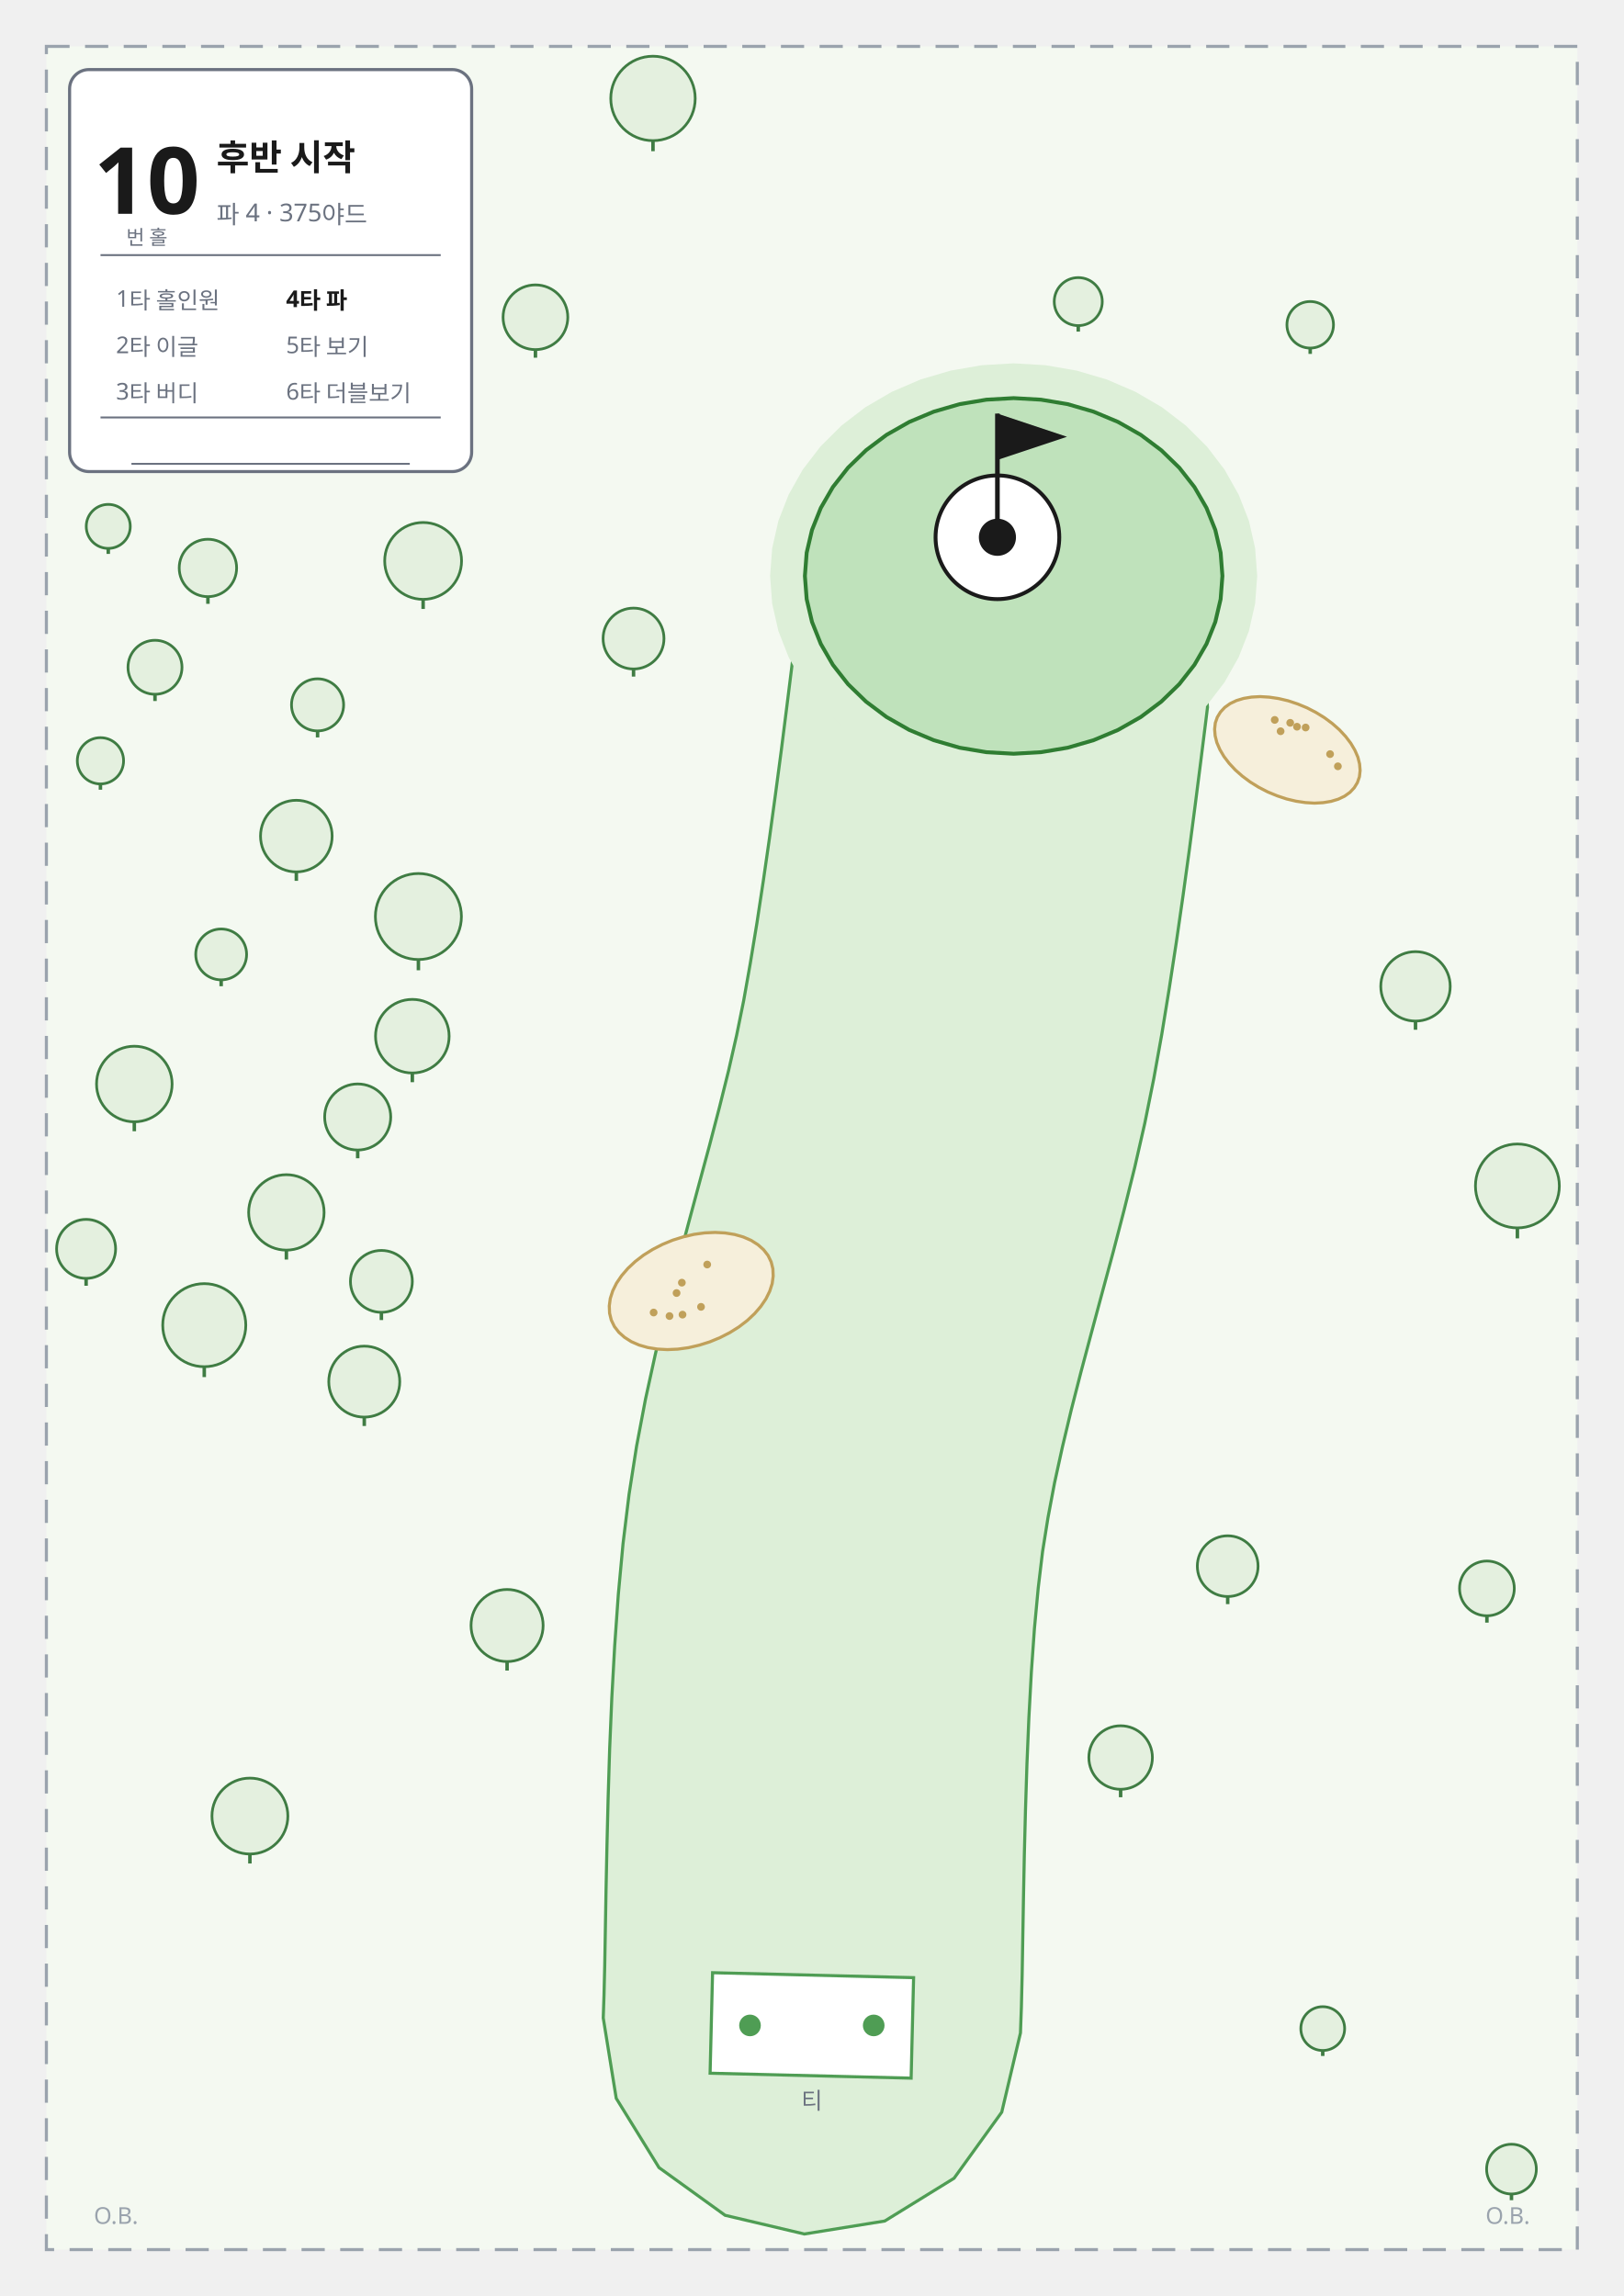
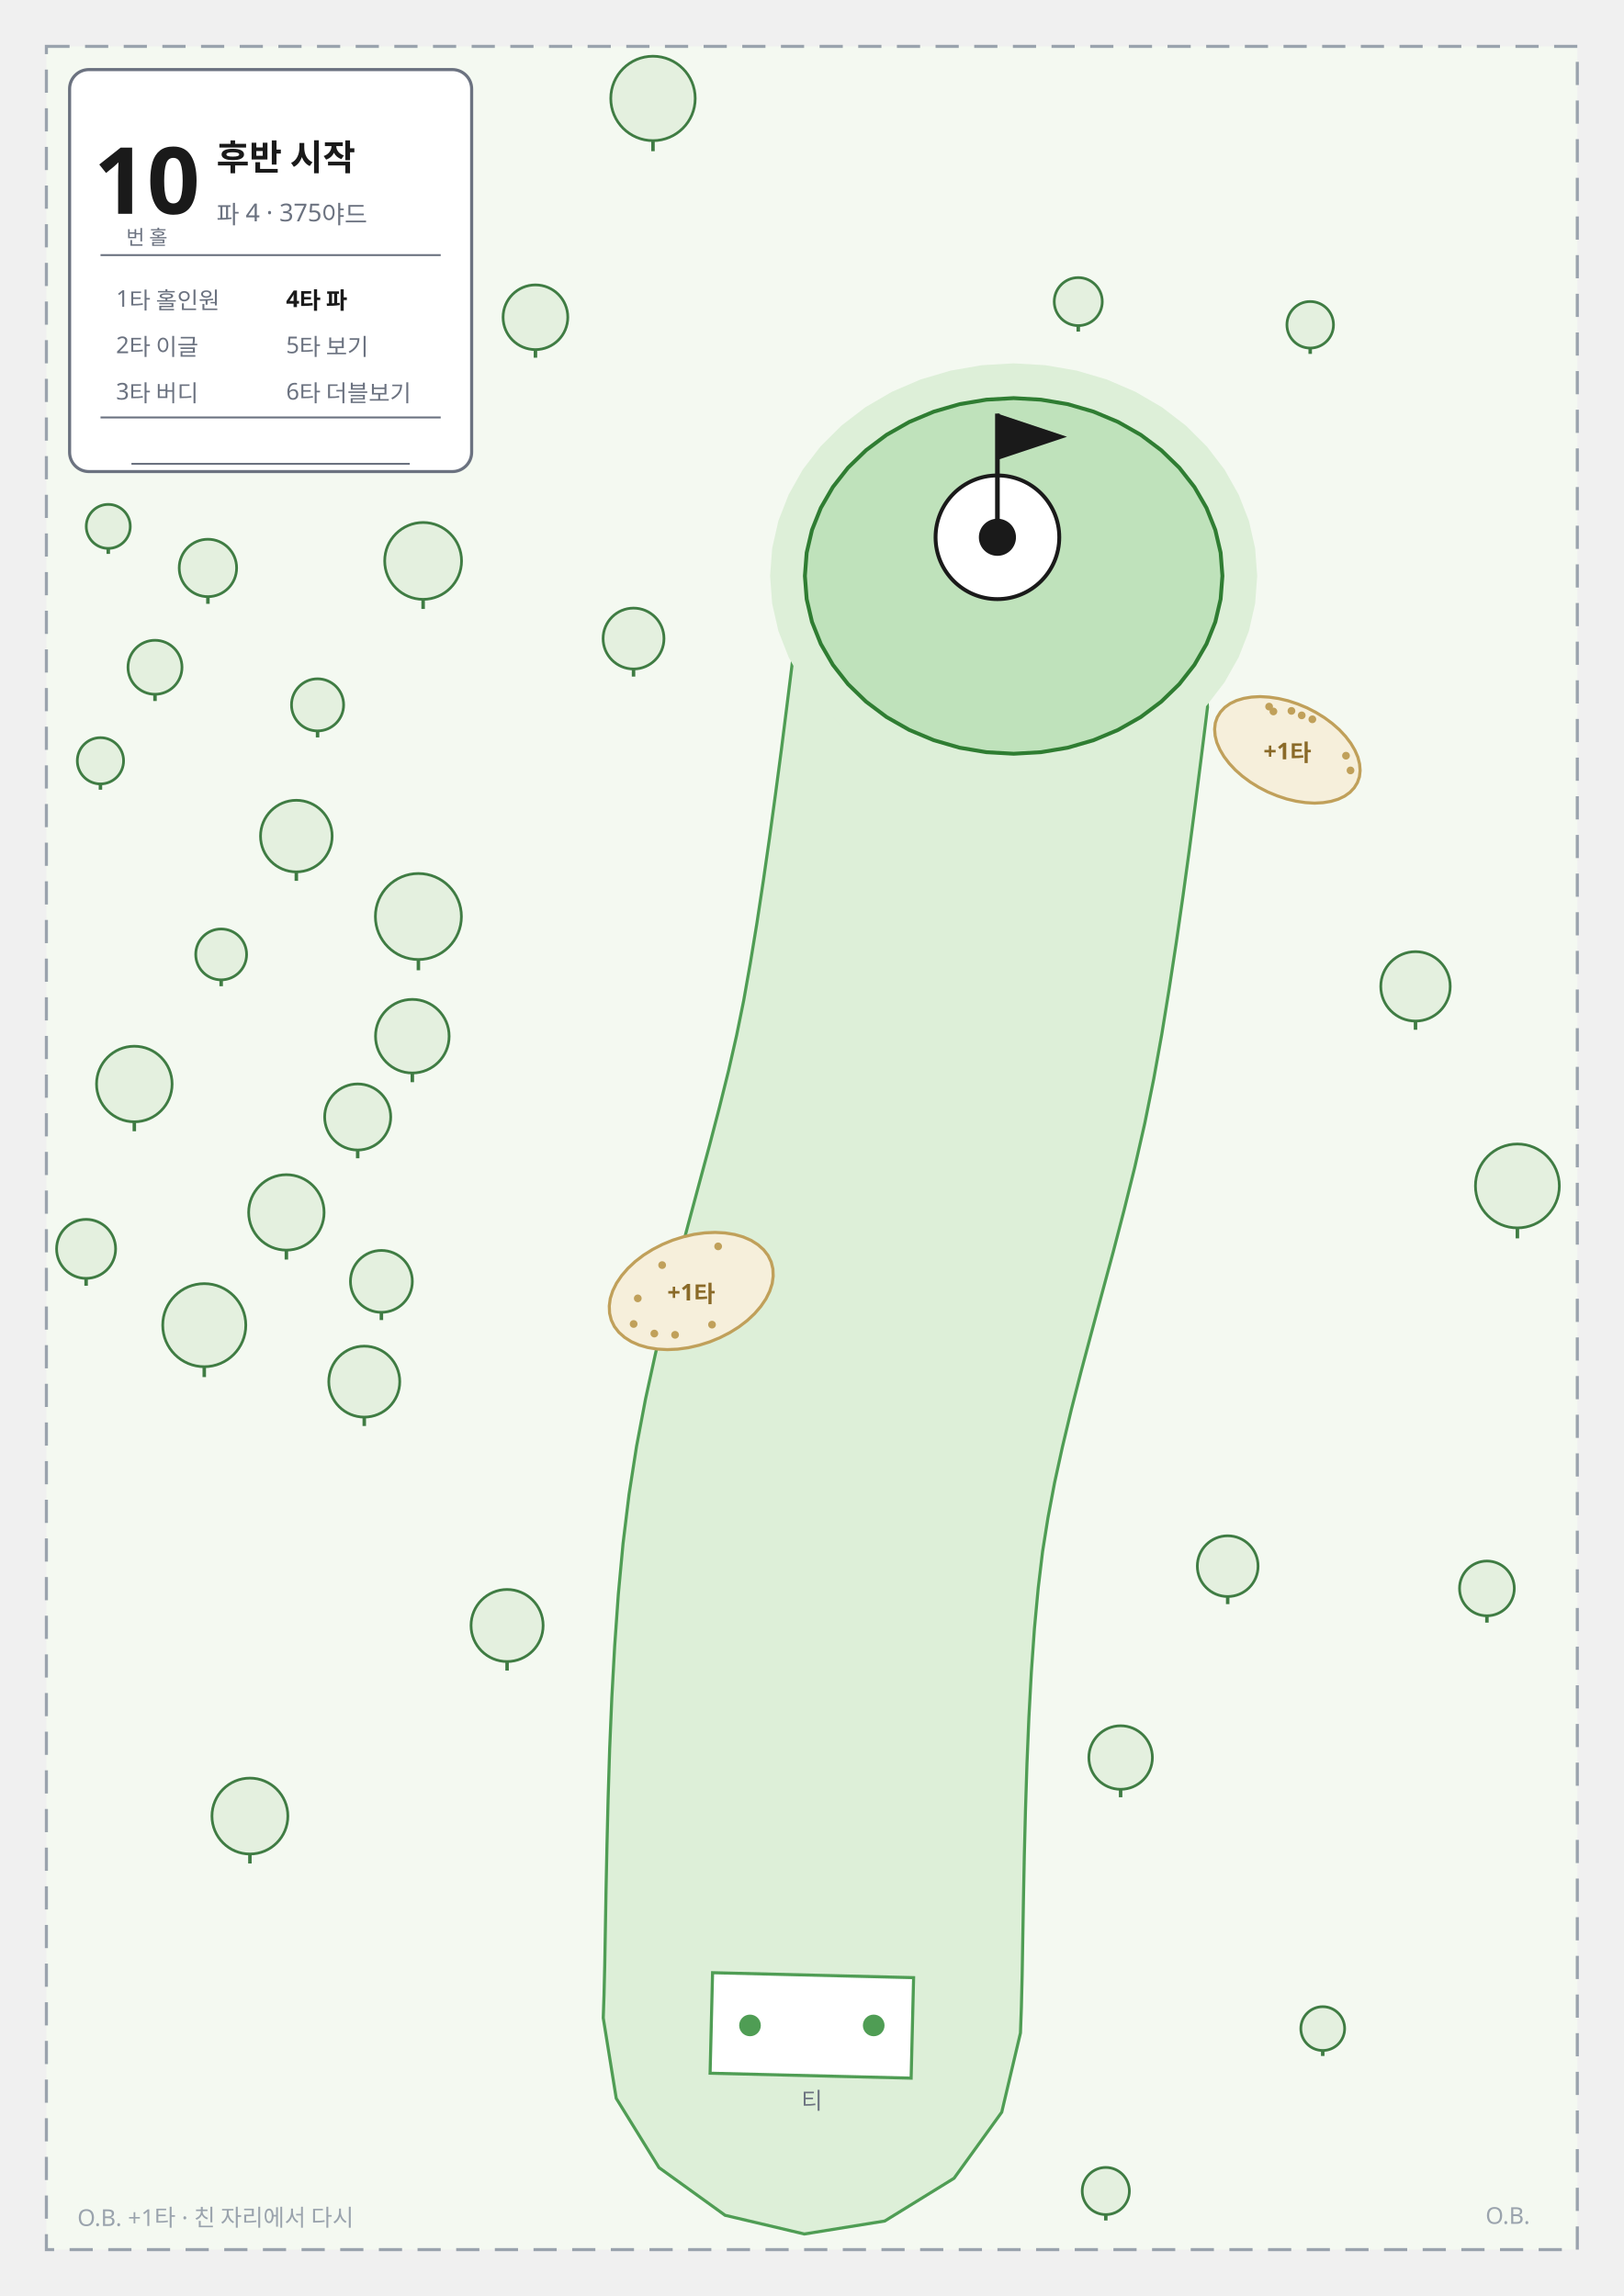
<svg xmlns="http://www.w3.org/2000/svg" width="210mm" height="297mm" viewBox="0 0 210 297" font-family="Noto Sans KR">
  <g id="pc-art" fill="#1a1a1a" stroke="none">
    <rect x="6" y="6" width="198" height="285" fill="#f4f9f1" stroke="#9aa3ad" stroke-width="0.4" stroke-dasharray="3 2" />
-     <text x="15" y="286.5" font-size="3" dominant-baseline="central" fill="#9aa3ad" text-anchor="middle">O.B.</text>
-     <text x="195" y="286.5" font-size="3" dominant-baseline="central" fill="#9aa3ad" text-anchor="middle">O.B.</text>
    <path d="M78.02 261.03 L78.12 258.08 L78.21 254.35 L78.29 249.79 L78.38 244.55 L78.5 238.8 L78.65 232.64 L78.85 226.2 L79.13 219.59 L79.5 212.9 L79.97 206.24 L80.58 199.68 L81.36 193.29 L82.33 187.08 L83.48 181.01 L84.77 175.12 L86.14 169.4 L87.56 163.84 L88.99 158.45 L90.4 153.21 L91.77 148.14 L93.05 143.23 L94.23 138.49 L95.27 133.92 L96.18 129.45 L97.03 124.66 L97.89 119.44 L98.72 113.96 L99.53 108.34 L100.3 102.7 L101.04 97.13 L101.72 91.74 L102.36 86.63 L102.57 84.89 L105.88 74.89 L112.76 66.91 L122.17 62.17 L132.67 61.39 L142.68 64.7 L150.65 71.58 L155.39 80.99 L156.17 91.49 L155.95 93.29 L155.3 98.49 L154.59 104.06 L153.83 109.87 L153.01 115.84 L152.14 121.88 L151.22 127.88 L150.26 133.78 L149.22 139.55 L148.06 145.3 L146.76 151 L145.38 156.55 L143.97 161.97 L142.54 167.26 L141.15 172.43 L139.81 177.46 L138.55 182.38 L137.41 187.16 L136.39 191.81 L135.54 196.32 L134.84 200.71 L134.28 205.39 L133.79 210.64 L133.39 216.29 L133.07 222.19 L132.82 228.19 L132.63 234.17 L132.48 240 L132.37 245.56 L132.28 250.74 L132.2 255.45 L132.1 259.63 L131.98 262.97 L129.56 273.22 L123.39 281.77 L114.43 287.3 L104.03 288.98 L93.78 286.56 L85.23 280.39 L79.7 271.43 Z" fill="#ddefd8" stroke="#4f9d54" stroke-width="0.4" />
    <path d="M162.6 74.5 L162.33 78.09 L161.53 81.62 L160.2 85.02 L158.38 88.25 L156.09 91.24 L153.37 93.95 L150.28 96.32 L146.85 98.32 L143.15 99.91 L139.25 101.06 L135.21 101.76 L131.1 102 L126.99 101.76 L122.95 101.06 L119.05 99.91 L115.35 98.32 L111.92 96.32 L108.83 93.95 L106.11 91.24 L103.82 88.25 L102 85.02 L100.67 81.62 L99.87 78.09 L99.6 74.5 L99.87 70.91 L100.67 67.38 L102 63.98 L103.82 60.75 L106.11 57.76 L108.83 55.05 L111.92 52.68 L115.35 50.68 L119.05 49.09 L122.95 47.94 L126.99 47.24 L131.1 47 L135.21 47.24 L139.25 47.94 L143.15 49.09 L146.85 50.68 L150.28 52.68 L153.37 55.05 L156.09 57.76 L158.38 60.75 L160.2 63.98 L161.53 67.38 L162.33 70.91 Z" fill="#ddefd8" stroke="none" />
    <path d="M158.1 74.5 L157.87 77.5 L157.18 80.45 L156.04 83.3 L154.48 86 L152.52 88.5 L150.19 90.76 L147.54 92.75 L144.6 94.42 L141.43 95.75 L138.09 96.72 L134.62 97.3 L131.1 97.5 L127.58 97.3 L124.11 96.72 L120.77 95.75 L117.6 94.42 L114.66 92.75 L112.01 90.76 L109.68 88.5 L107.72 86 L106.16 83.3 L105.02 80.45 L104.33 77.5 L104.1 74.5 L104.33 71.5 L105.02 68.55 L106.16 65.7 L107.72 63 L109.68 60.5 L112.01 58.24 L114.66 56.25 L117.6 54.58 L120.77 53.25 L124.11 52.28 L127.58 51.7 L131.1 51.5 L134.62 51.7 L138.09 52.28 L141.43 53.25 L144.6 54.58 L147.54 56.25 L150.19 58.24 L152.52 60.5 L154.48 63 L156.04 65.7 L157.18 68.55 L157.87 71.5 Z" fill="#bfe2bb" stroke="#2f7d32" stroke-width="0.5" />
    <path d="M99.74 163.24 L99.96 164.13 L100 165.07 L99.87 166.04 L99.55 167.03 L99.06 168.02 L98.4 168.99 L97.59 169.93 L96.64 170.82 L95.57 171.64 L94.39 172.38 L93.12 173.03 L91.79 173.58 L90.42 174.01 L89.04 174.33 L87.66 174.52 L86.31 174.58 L85.01 174.51 L83.78 174.31 L82.66 173.99 L81.65 173.55 L80.77 172.99 L80.04 172.34 L79.46 171.59 L79.06 170.76 L78.84 169.87 L78.8 168.93 L78.93 167.96 L79.25 166.97 L79.74 165.98 L80.4 165.01 L81.21 164.07 L82.16 163.18 L83.23 162.36 L84.41 161.62 L85.68 160.97 L87.01 160.42 L88.38 159.99 L89.76 159.67 L91.14 159.48 L92.49 159.42 L93.79 159.49 L95.02 159.69 L96.14 160.01 L97.15 160.45 L98.03 161.01 L98.76 161.66 L99.34 162.41 Z" fill="#f6efdb" stroke="#c0a05a" stroke-width="0.4" />
-     <circle cx="84.538" cy="169.783" r="0.5" fill="#c0a05a" stroke="none" />
-     <circle cx="88.188" cy="165.92" r="0.5" fill="#c0a05a" stroke="none" />
-     <circle cx="88.274" cy="170.055" r="0.5" fill="#c0a05a" stroke="none" />
-     <circle cx="90.666" cy="169.049" r="0.5" fill="#c0a05a" stroke="none" />
-     <circle cx="87.503" cy="167.261" r="0.5" fill="#c0a05a" stroke="none" />
-     <circle cx="91.466" cy="163.574" r="0.5" fill="#c0a05a" stroke="none" />
-     <circle cx="86.591" cy="170.239" r="0.5" fill="#c0a05a" stroke="none" />
+     <circle cx="81.951" cy="171.264" r="0.5" fill="#c0a05a" stroke="none" />
+     <circle cx="85.639" cy="163.647" r="0.5" fill="#c0a05a" stroke="none" />
+     <circle cx="87.311" cy="172.667" r="0.5" fill="#c0a05a" stroke="none" />
+     <circle cx="92.089" cy="171.35" r="0.5" fill="#c0a05a" stroke="none" />
+     <circle cx="82.486" cy="167.951" r="0.5" fill="#c0a05a" stroke="none" />
+     <circle cx="92.882" cy="161.225" r="0.5" fill="#c0a05a" stroke="none" />
+     <circle cx="84.628" cy="172.503" r="0.5" fill="#c0a05a" stroke="none" />
+     <text x="89.4" y="167" font-size="3" dominant-baseline="central" fill="#8a6a28" text-anchor="middle" font-weight="bold">+1타</text>
    <path d="M175.56 101.23 L175.15 101.9 L174.6 102.49 L173.9 102.99 L173.08 103.38 L172.15 103.66 L171.12 103.83 L170.01 103.89 L168.84 103.82 L167.63 103.64 L166.4 103.35 L165.17 102.94 L163.96 102.44 L162.8 101.84 L161.7 101.16 L160.69 100.41 L159.77 99.6 L158.97 98.74 L158.3 97.86 L157.77 96.96 L157.38 96.06 L157.16 95.18 L157.09 94.33 L157.18 93.52 L157.44 92.77 L157.85 92.1 L158.4 91.51 L159.1 91.01 L159.92 90.62 L160.85 90.34 L161.88 90.17 L162.99 90.11 L164.16 90.18 L165.37 90.36 L166.6 90.65 L167.83 91.06 L169.04 91.56 L170.2 92.16 L171.3 92.84 L172.31 93.59 L173.23 94.4 L174.03 95.26 L174.7 96.14 L175.23 97.04 L175.62 97.94 L175.84 98.82 L175.91 99.67 L175.82 100.48 Z" fill="#f6efdb" stroke="#c0a05a" stroke-width="0.4" />
-     <circle cx="168.864" cy="94.108" r="0.5" fill="#c0a05a" stroke="none" />
-     <circle cx="164.866" cy="93.124" r="0.5" fill="#c0a05a" stroke="none" />
-     <circle cx="167.746" cy="94.005" r="0.5" fill="#c0a05a" stroke="none" />
-     <circle cx="165.626" cy="94.591" r="0.5" fill="#c0a05a" stroke="none" />
-     <circle cx="172.025" cy="97.549" r="0.5" fill="#c0a05a" stroke="none" />
-     <circle cx="173.034" cy="99.127" r="0.5" fill="#c0a05a" stroke="none" />
-     <circle cx="166.867" cy="93.501" r="0.5" fill="#c0a05a" stroke="none" />
+     <circle cx="169.731" cy="93.047" r="0.5" fill="#c0a05a" stroke="none" />
+     <circle cx="164.14" cy="91.402" r="0.5" fill="#c0a05a" stroke="none" />
+     <circle cx="168.356" cy="92.537" r="0.5" fill="#c0a05a" stroke="none" />
+     <circle cx="164.697" cy="92.031" r="0.5" fill="#c0a05a" stroke="none" />
+     <circle cx="174.082" cy="97.753" r="0.5" fill="#c0a05a" stroke="none" />
+     <circle cx="174.667" cy="99.658" r="0.5" fill="#c0a05a" stroke="none" />
+     <circle cx="167.029" cy="91.957" r="0.5" fill="#c0a05a" stroke="none" />
+     <text x="166.5" y="97" font-size="3" dominant-baseline="central" fill="#8a6a28" text-anchor="middle" font-weight="bold">+1타</text>
    <line x1="26.891" y1="75.51" x2="26.891" y2="78.108" stroke="#3f7c43" stroke-width="0.45" />
    <circle cx="26.891" cy="73.468" r="3.712" fill="#e4f0df" stroke="#3f7c43" stroke-width="0.35" />
    <line x1="37.038" y1="159.515" x2="37.038" y2="162.929" stroke="#3f7c43" stroke-width="0.45" />
    <circle cx="37.038" cy="156.832" r="4.878" fill="#e4f0df" stroke="#3f7c43" stroke-width="0.35" />
    <line x1="54.724" y1="75.292" x2="54.724" y2="78.771" stroke="#3f7c43" stroke-width="0.45" />
    <circle cx="54.724" cy="72.558" r="4.97" fill="#e4f0df" stroke="#3f7c43" stroke-width="0.35" />
    <line x1="54.113" y1="121.616" x2="54.113" y2="125.51" stroke="#3f7c43" stroke-width="0.45" />
    <circle cx="54.113" cy="118.557" r="5.563" fill="#e4f0df" stroke="#3f7c43" stroke-width="0.35" />
    <line x1="17.372" y1="142.911" x2="17.372" y2="146.332" stroke="#3f7c43" stroke-width="0.45" />
    <circle cx="17.372" cy="140.223" r="4.887" fill="#e4f0df" stroke="#3f7c43" stroke-width="0.35" />
    <line x1="12.991" y1="100.059" x2="12.991" y2="102.154" stroke="#3f7c43" stroke-width="0.45" />
    <circle cx="12.991" cy="98.413" r="2.992" fill="#e4f0df" stroke="#3f7c43" stroke-width="0.35" />
    <line x1="28.604" y1="125.269" x2="28.604" y2="127.572" stroke="#3f7c43" stroke-width="0.45" />
    <circle cx="28.604" cy="123.459" r="3.29" fill="#e4f0df" stroke="#3f7c43" stroke-width="0.35" />
    <line x1="49.327" y1="167.956" x2="49.327" y2="170.757" stroke="#3f7c43" stroke-width="0.45" />
    <circle cx="49.327" cy="165.754" r="4.002" fill="#e4f0df" stroke="#3f7c43" stroke-width="0.35" />
    <line x1="46.262" y1="146.838" x2="46.262" y2="149.829" stroke="#3f7c43" stroke-width="0.45" />
    <circle cx="46.262" cy="144.488" r="4.273" fill="#e4f0df" stroke="#3f7c43" stroke-width="0.35" />
    <line x1="26.418" y1="174.373" x2="26.418" y2="178.133" stroke="#3f7c43" stroke-width="0.45" />
    <circle cx="26.418" cy="171.418" r="5.372" fill="#e4f0df" stroke="#3f7c43" stroke-width="0.35" />
    <line x1="47.112" y1="181.245" x2="47.112" y2="184.458" stroke="#3f7c43" stroke-width="0.45" />
    <circle cx="47.112" cy="178.721" r="4.59" fill="#e4f0df" stroke="#3f7c43" stroke-width="0.35" />
    <line x1="41.072" y1="93.03" x2="41.072" y2="95.389" stroke="#3f7c43" stroke-width="0.45" />
    <circle cx="41.072" cy="91.177" r="3.37" fill="#e4f0df" stroke="#3f7c43" stroke-width="0.35" />
    <line x1="20.046" y1="88.237" x2="20.046" y2="90.681" stroke="#3f7c43" stroke-width="0.45" />
    <circle cx="20.046" cy="86.316" r="3.492" fill="#e4f0df" stroke="#3f7c43" stroke-width="0.35" />
    <line x1="53.328" y1="136.655" x2="53.328" y2="139.987" stroke="#3f7c43" stroke-width="0.45" />
    <circle cx="53.328" cy="134.037" r="4.76" fill="#e4f0df" stroke="#3f7c43" stroke-width="0.35" />
    <line x1="11.136" y1="163.648" x2="11.136" y2="166.319" stroke="#3f7c43" stroke-width="0.45" />
    <circle cx="11.136" cy="161.549" r="3.816" fill="#e4f0df" stroke="#3f7c43" stroke-width="0.35" />
    <line x1="38.326" y1="110.699" x2="38.326" y2="113.941" stroke="#3f7c43" stroke-width="0.45" />
    <circle cx="38.326" cy="108.152" r="4.631" fill="#e4f0df" stroke="#3f7c43" stroke-width="0.35" />
    <line x1="14.002" y1="69.658" x2="14.002" y2="71.651" stroke="#3f7c43" stroke-width="0.45" />
    <circle cx="14.002" cy="68.093" r="2.846" fill="#e4f0df" stroke="#3f7c43" stroke-width="0.35" />
    <line x1="196.25" y1="156.392" x2="196.25" y2="160.19" stroke="#3f7c43" stroke-width="0.45" />
    <circle cx="196.25" cy="153.409" r="5.425" fill="#e4f0df" stroke="#3f7c43" stroke-width="0.35" />
    <line x1="192.309" y1="207.417" x2="192.309" y2="209.896" stroke="#3f7c43" stroke-width="0.45" />
    <circle cx="192.309" cy="205.469" r="3.541" fill="#e4f0df" stroke="#3f7c43" stroke-width="0.35" />
    <line x1="144.935" y1="229.607" x2="144.935" y2="232.483" stroke="#3f7c43" stroke-width="0.45" />
    <circle cx="144.935" cy="227.347" r="4.109" fill="#e4f0df" stroke="#3f7c43" stroke-width="0.35" />
    <line x1="84.454" y1="15.736" x2="84.454" y2="19.557" stroke="#3f7c43" stroke-width="0.45" />
    <circle cx="84.454" cy="12.733" r="5.46" fill="#e4f0df" stroke="#3f7c43" stroke-width="0.35" />
    <line x1="169.454" y1="43.67" x2="169.454" y2="45.778" stroke="#3f7c43" stroke-width="0.45" />
    <circle cx="169.454" cy="42.014" r="3.011" fill="#e4f0df" stroke="#3f7c43" stroke-width="0.35" />
    <line x1="158.783" y1="204.752" x2="158.783" y2="207.501" stroke="#3f7c43" stroke-width="0.45" />
    <circle cx="158.783" cy="202.591" r="3.928" fill="#e4f0df" stroke="#3f7c43" stroke-width="0.35" />
    <line x1="171.075" y1="263.967" x2="171.075" y2="265.95" stroke="#3f7c43" stroke-width="0.45" />
    <circle cx="171.075" cy="262.408" r="2.833" fill="#e4f0df" stroke="#3f7c43" stroke-width="0.35" />
    <line x1="183.072" y1="130.062" x2="183.072" y2="133.205" stroke="#3f7c43" stroke-width="0.45" />
    <circle cx="183.072" cy="127.592" r="4.49" fill="#e4f0df" stroke="#3f7c43" stroke-width="0.35" />
    <line x1="139.455" y1="40.721" x2="139.455" y2="42.895" stroke="#3f7c43" stroke-width="0.45" />
    <circle cx="139.455" cy="39.014" r="3.105" fill="#e4f0df" stroke="#3f7c43" stroke-width="0.35" />
    <line x1="81.938" y1="84.765" x2="81.938" y2="87.521" stroke="#3f7c43" stroke-width="0.45" />
    <circle cx="81.938" cy="82.6" r="3.937" fill="#e4f0df" stroke="#3f7c43" stroke-width="0.35" />
    <line x1="32.322" y1="237.618" x2="32.322" y2="241.053" stroke="#3f7c43" stroke-width="0.45" />
    <circle cx="32.322" cy="234.918" r="4.908" fill="#e4f0df" stroke="#3f7c43" stroke-width="0.35" />
-     <line x1="195.485" y1="282.356" x2="195.485" y2="284.607" stroke="#3f7c43" stroke-width="0.45" />
-     <circle cx="195.485" cy="280.586" r="3.217" fill="#e4f0df" stroke="#3f7c43" stroke-width="0.35" />
    <line x1="69.25" y1="43.34" x2="69.25" y2="46.27" stroke="#3f7c43" stroke-width="0.45" />
    <circle cx="69.25" cy="41.039" r="4.185" fill="#e4f0df" stroke="#3f7c43" stroke-width="0.35" />
    <line x1="65.583" y1="212.832" x2="65.583" y2="216.095" stroke="#3f7c43" stroke-width="0.45" />
    <circle cx="65.583" cy="210.269" r="4.661" fill="#e4f0df" stroke="#3f7c43" stroke-width="0.35" />
+     <line x1="143.017" y1="285.097" x2="143.017" y2="287.231" stroke="#3f7c43" stroke-width="0.45" />
+     <circle cx="143.017" cy="283.42" r="3.049" fill="#e4f0df" stroke="#3f7c43" stroke-width="0.35" />
+     <text x="10" y="286.5" font-size="3" dominant-baseline="central" fill="#9aa3ad" text-anchor="start">O.B. +1타 · 친 자리에서 다시</text>
+     <text x="195" y="286.5" font-size="3" dominant-baseline="central" fill="#9aa3ad" text-anchor="middle">O.B.</text>
    <path d="M91.84 268.18 L92.16 255.18 L118.16 255.82 L117.84 268.82 Z" fill="#ffffff" stroke="#4f9d54" stroke-width="0.4" />
    <circle cx="97" cy="262" r="1.4" fill="#4f9d54" stroke="none" />
    <circle cx="113" cy="262" r="1.4" fill="#4f9d54" stroke="none" />
    <text x="105" y="271.5" font-size="3" dominant-baseline="central" fill="#6b7280" text-anchor="middle">티</text>
    <circle cx="129" cy="69.5" r="8" fill="#ffffff" stroke="#1a1a1a" stroke-width="0.5" />
    <circle cx="129" cy="69.5" r="2.4" fill="#1a1a1a" stroke="none" />
    <line x1="129" y1="69.5" x2="129" y2="53.5" stroke="#1a1a1a" stroke-width="0.6" />
    <path d="M129 53.5 L138 56.5 L129 59.5 Z" fill="#1a1a1a" stroke="none" />
    <rect x="9" y="9" width="52" height="52" fill="#ffffff" stroke="#6b7280" stroke-width="0.4" rx="2.5" />
    <text x="19" y="23" font-size="12" dominant-baseline="central" text-anchor="middle" font-weight="bold">10</text>
    <text x="19" y="30.5" font-size="2.6" dominant-baseline="central" fill="#6b7280" text-anchor="middle">번 홀</text>
    <text x="28" y="20" font-size="4.6" dominant-baseline="central" text-anchor="start" font-weight="bold">후반 시작</text>
    <text x="28" y="27.5" font-size="3.2" dominant-baseline="central" fill="#6b7280" text-anchor="start">파 4 · 375야드</text>
    <line x1="13" y1="33" x2="57" y2="33" stroke="#6b7280" stroke-width="0.25" />
    <line x1="13" y1="54" x2="57" y2="54" stroke="#6b7280" stroke-width="0.25" />
    <text x="15" y="38.5" font-size="3" dominant-baseline="central" text-anchor="start" fill="#6b7280">1타 홀인원</text>
    <text x="15" y="44.5" font-size="3" dominant-baseline="central" text-anchor="start" fill="#6b7280">2타 이글</text>
    <text x="15" y="50.5" font-size="3" dominant-baseline="central" text-anchor="start" fill="#6b7280">3타 버디</text>
    <text x="37" y="38.5" font-size="3" dominant-baseline="central" text-anchor="start" font-weight="bold" fill="#1a1a1a">4타 파</text>
    <text x="37" y="44.5" font-size="3" dominant-baseline="central" text-anchor="start" fill="#6b7280">5타 보기</text>
    <text x="37" y="50.5" font-size="3" dominant-baseline="central" text-anchor="start" fill="#6b7280">6타 더블보기</text>
    <line x1="17" y1="60" x2="53" y2="60" stroke="#6b7280" stroke-width="0.25" />
  </g>
  <g id="pc-slot" />
</svg>
